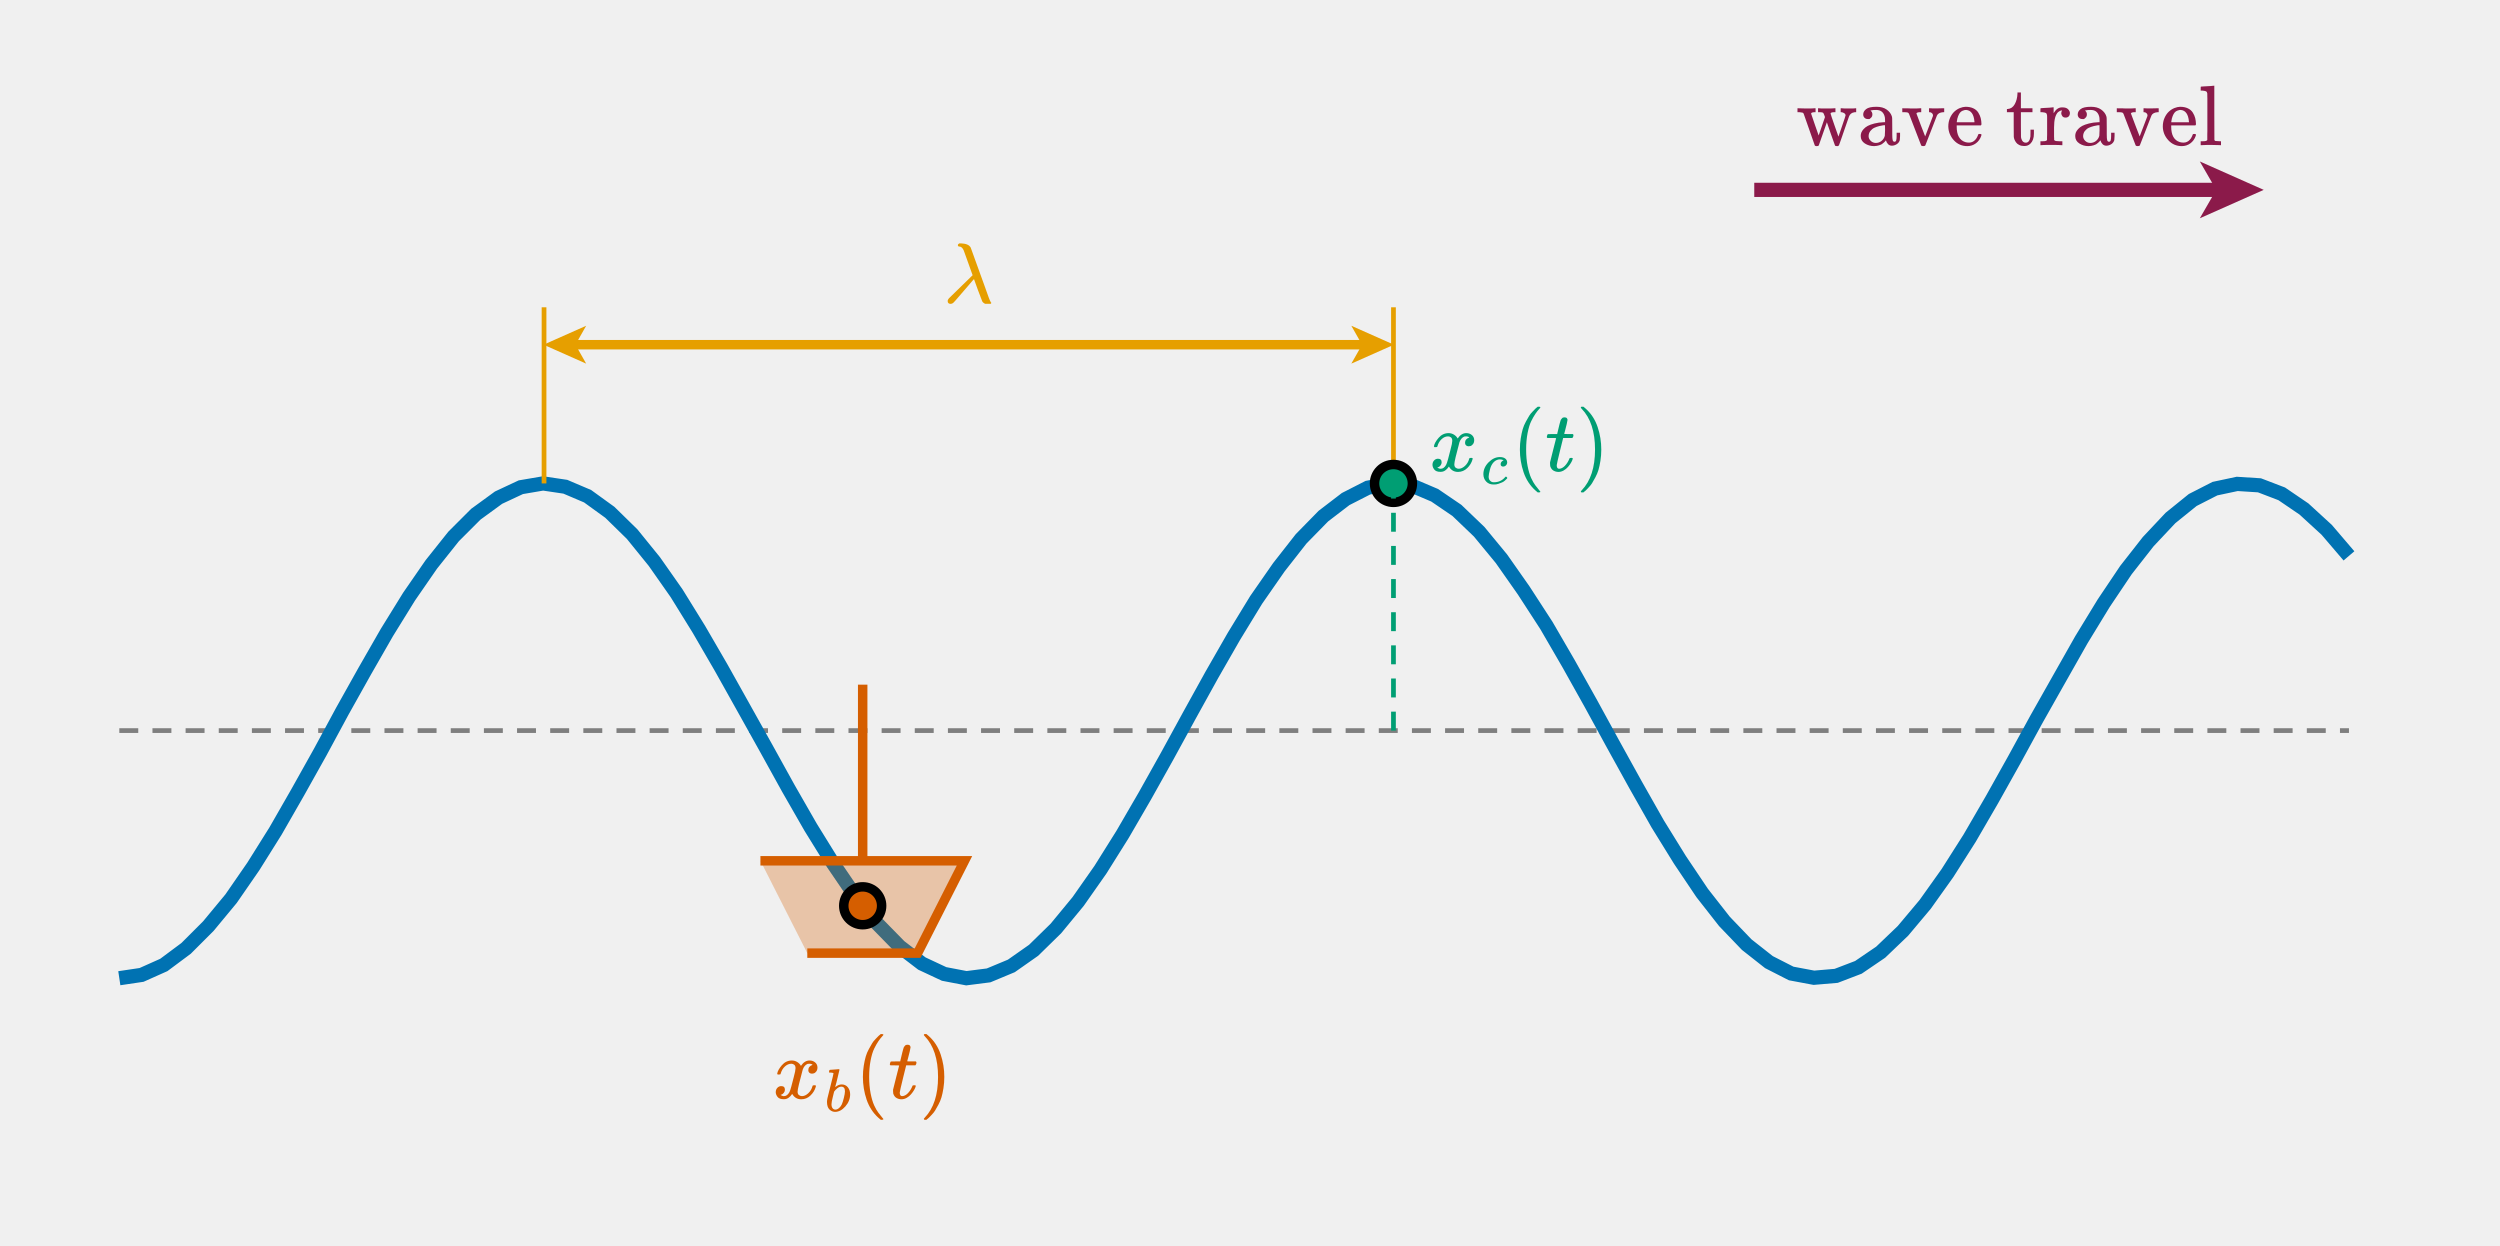
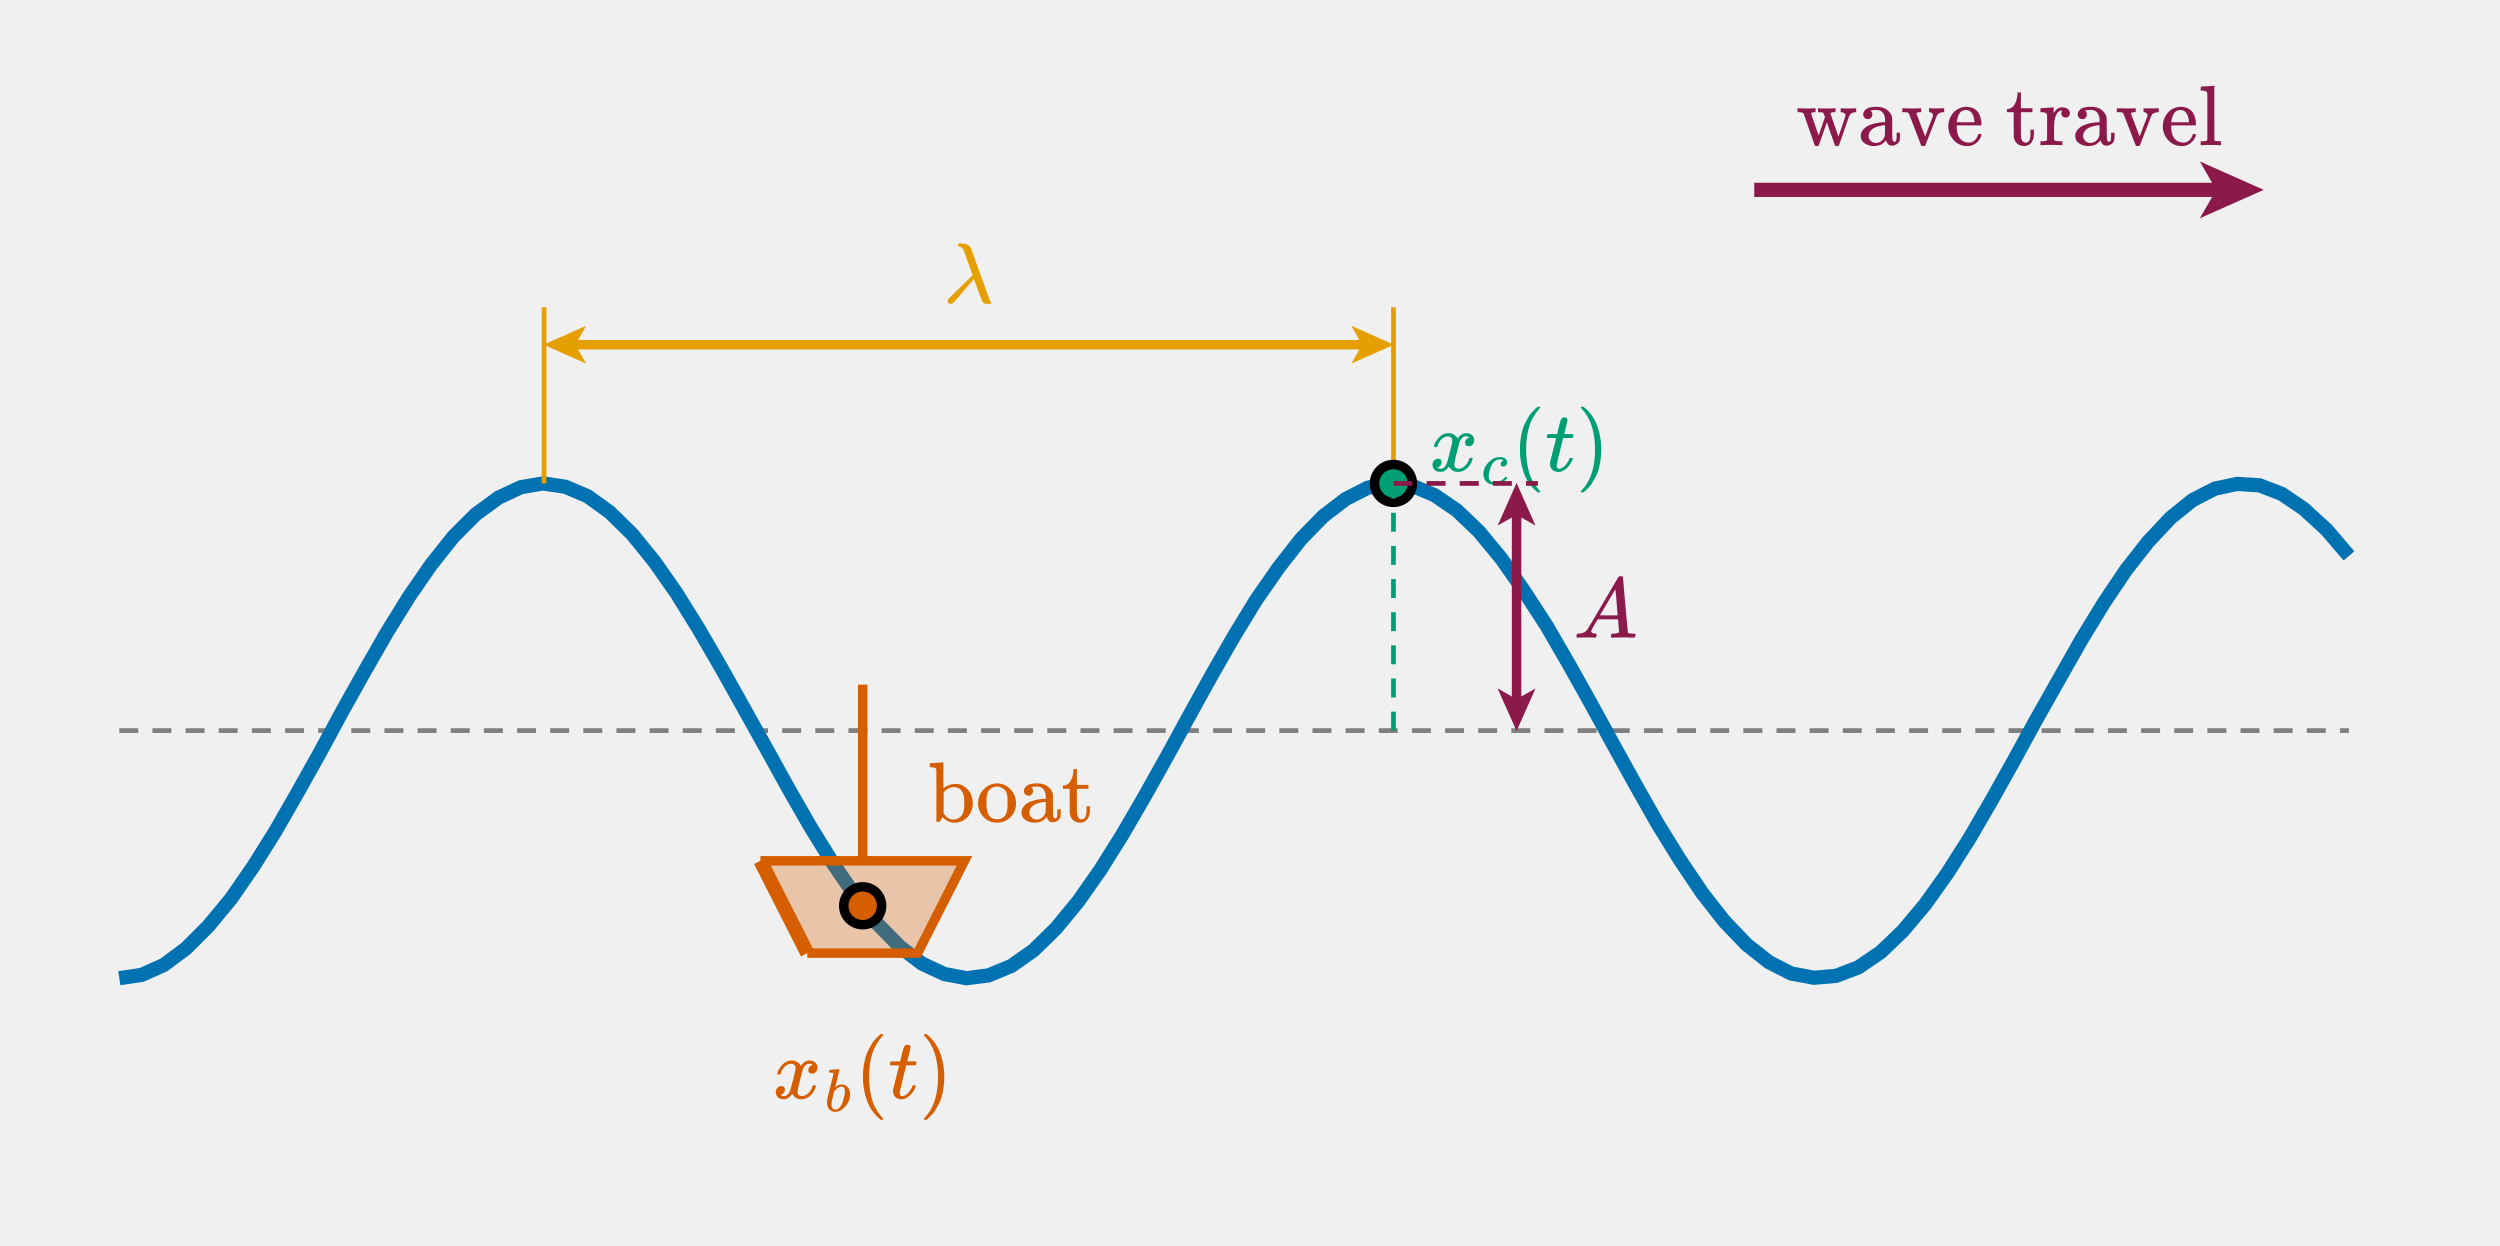
<svg xmlns="http://www.w3.org/2000/svg" xmlns:xlink="http://www.w3.org/1999/xlink" id="prefigure-cr-doppler-wave-model-figure" width="528" height="263" viewBox="0 0 528 263">
  <defs>
    <clipPath id="prefigure-cr-doppler-wave-model-__clipPath-0">
      <rect x="14.0" y="14.0" width="500.0" height="235.0" />
    </clipPath>
    <clipPath id="prefigure-cr-doppler-wave-model-__clipPath-1">
      <rect x="14.0" y="14.0" width="500.0" height="235.0" />
    </clipPath>
    <marker id="prefigure-cr-doppler-wave-model-arrow-head-end-3_None_24_60-h8B1A4A" markerWidth="13.5" markerHeight="12.0" markerUnits="userSpaceOnUse" orient="auto-start-reverse" refX="9.8" refY="6.0">
      <path d="M 13.5 6.0L 0.0 12.0L 2.6 7.5L 2.6 4.5L 0.0 0.0Z" fill="#8B1A4A" stroke="none" />
    </marker>
    <marker id="prefigure-cr-doppler-wave-model-arrow-head-end-3_None_24_60-h8B1A4A-outline" markerWidth="17.5" markerHeight="16.0" markerUnits="userSpaceOnUse" orient="auto-start-reverse" refX="11.8" refY="8.0">
      <path d="M 16.3 9.8 L 2.8 15.8 A 2 2 0 0 1 0.0 14.0 L 0.0 2.0 A 2 2 0 0 1 2.8 0.2 L 16.3 6.2 A 2 2 0 0 1 16.3 9.8 Z" fill="white" stroke="none" />
    </marker>
    <marker id="prefigure-cr-doppler-wave-model-arrow-head-end-2_None_24_60-hE69F00" markerWidth="9.0" markerHeight="8.0" markerUnits="userSpaceOnUse" orient="auto-start-reverse" refX="6.5" refY="4.0">
      <path d="M 9.0 4.0L 0.0 8.0L 1.7 5.0L 1.7 3.0L 0.0 0.0Z" fill="#E69F00" stroke="none" />
    </marker>
    <marker id="prefigure-cr-doppler-wave-model-arrow-head-end-2_None_24_60-hE69F00-outline" markerWidth="13.0" markerHeight="12.0" markerUnits="userSpaceOnUse" orient="auto-start-reverse" refX="8.5" refY="6.0">
+       <path d="M 11.8 7.8 L 2.8 11.8 A 2 2 0 0 1 0.0 10.0 L 0.0 2.0 A 2 2 0 0 1 2.8 0.2 L 11.8 4.2 A 2 2 0 0 1 11.8 7.8 Z" fill="white" stroke="none" />
+     </marker>
+     <marker id="prefigure-cr-doppler-wave-model-arrow-head-end-2_None_24_60-h8B1A4A" markerWidth="9.0" markerHeight="8.0" markerUnits="userSpaceOnUse" orient="auto-start-reverse" refX="6.5" refY="4.0">
+       <path d="M 9.0 4.0L 0.0 8.0L 1.7 5.0L 1.7 3.0L 0.0 0.0Z" fill="#8B1A4A" stroke="none" />
+     </marker>
+     <marker id="prefigure-cr-doppler-wave-model-arrow-head-end-2_None_24_60-h8B1A4A-outline" markerWidth="13.0" markerHeight="12.0" markerUnits="userSpaceOnUse" orient="auto-start-reverse" refX="8.5" refY="6.0">
      <path d="M 11.8 7.8 L 2.8 11.8 A 2 2 0 0 1 0.0 10.0 L 0.0 2.0 A 2 2 0 0 1 2.8 0.2 L 11.8 4.2 A 2 2 0 0 1 11.8 7.8 Z" fill="white" stroke="none" />
    </marker>
  </defs>
  <line id="prefigure-cr-doppler-wave-model-dop-wave-mean" x1="25.2" y1="154.3" x2="496.1" y2="154.3" stroke="#7F7F7F" stroke-width="1" stroke-dasharray="4 3" fill="none" />
  <path id="prefigure-cr-doppler-wave-model-dop-wave-profile" stroke="#0072B2" stroke-width="3" fill="none" d="M 25.2 206.6 L 29.9 205.9 L 34.6 203.8 L 39.3 200.3 L 44.0 195.6 L 48.8 189.8 L 53.5 183.0 L 58.2 175.5 L 62.9 167.3 L 67.6 158.9 L 72.3 150.2 L 77.0 141.8 L 81.7 133.6 L 86.4 126.0 L 91.1 119.2 L 95.8 113.3 L 100.5 108.6 L 105.3 105.1 L 110.0 102.9 L 114.7 102.1 L 119.4 102.8 L 124.1 104.8 L 128.8 108.2 L 133.5 112.8 L 138.2 118.6 L 142.9 125.3 L 147.6 132.9 L 152.3 141.0 L 157.0 149.4 L 161.8 158.0 L 166.5 166.5 L 171.2 174.7 L 175.9 182.3 L 180.6 189.2 L 185.3 195.1 L 190.0 199.9 L 194.7 203.5 L 199.4 205.7 L 204.1 206.6 L 208.8 206.0 L 213.6 204.0 L 218.3 200.7 L 223.0 196.1 L 227.7 190.4 L 232.4 183.7 L 237.1 176.2 L 241.8 168.1 L 246.5 159.7 L 251.2 151.1 L 255.9 142.6 L 260.6 134.4 L 265.3 126.7 L 270.1 119.8 L 274.8 113.8 L 279.5 109.0 L 284.2 105.4 L 288.9 103.0 L 293.6 102.1 L 298.3 102.6 L 303.0 104.6 L 307.7 107.8 L 312.4 112.3 L 317.1 118.0 L 321.8 124.7 L 326.6 132.1 L 331.3 140.2 L 336.0 148.6 L 340.7 157.2 L 345.4 165.7 L 350.1 174.0 L 354.8 181.6 L 359.5 188.6 L 364.2 194.6 L 368.9 199.5 L 373.6 203.2 L 378.3 205.6 L 383.1 206.5 L 387.8 206.1 L 392.5 204.3 L 397.2 201.1 L 401.9 196.6 L 406.6 191.0 L 411.3 184.4 L 416.0 177.0 L 420.7 168.9 L 425.4 160.5 L 430.1 151.9 L 434.9 143.4 L 439.6 135.1 L 444.3 127.4 L 449.0 120.4 L 453.7 114.4 L 458.4 109.4 L 463.1 105.6 L 467.8 103.2 L 472.5 102.2 L 477.2 102.5 L 481.9 104.3 L 486.6 107.5 L 491.4 111.9 L 496.1 117.4" clip-path="url(#prefigure-cr-doppler-wave-model-__clipPath-1)" />
  <line id="prefigure-cr-doppler-wave-model-dop-wave-travel" x1="370.5" y1="40.1" x2="474.4" y2="40.1" stroke="#8B1A4A" stroke-width="3" fill="none" marker-end="url(#prefigure-cr-doppler-wave-model-arrow-head-end-3_None_24_60-h8B1A4A)" />
  <g id="prefigure-cr-doppler-wave-model-dop-wave-travel-lab" transform="translate(424.3,30.9) translate(-45.0,-12.8)">
    <g id="prefigure-cr-doppler-wave-model-__g-0">
      <svg style="vertical-align: -0.200px; color:#8B1A4A" width="90.048px" height="12.760px" role="img" focusable="false" viewBox="0 -694 4975 705" x="0.0" y="0.0">
        <defs>
          <path id="prefigure-cr-doppler-wave-model-MJX-2-TEX-N-77" d="M90 368Q84 378 76 380T40 385H18V431H24L43 430Q62 430 84 429T116 428Q206 428 221 431H229V385H215Q177 383 177 368Q177 367 221 239L265 113L339 328L333 345Q323 374 316 379Q308 384 278 385H258V431H264Q270 428 348 428Q439 428 454 431H461V385H452Q404 385 404 369Q404 366 418 324T449 234T481 143L496 100L537 219Q579 341 579 347Q579 363 564 373T530 385H522V431H529Q541 428 624 428Q692 428 698 431H703V385H697Q696 385 691 385T682 384Q635 377 619 334L559 161Q546 124 528 71Q508 12 503 1T487 -11H479Q460 -11 456 -4Q455 -3 407 133L361 267Q359 263 266 -4Q261 -11 243 -11H238Q225 -11 220 -3L90 368Z" />
          <path id="prefigure-cr-doppler-wave-model-MJX-2-TEX-N-61" d="M137 305T115 305T78 320T63 359Q63 394 97 421T218 448Q291 448 336 416T396 340Q401 326 401 309T402 194V124Q402 76 407 58T428 40Q443 40 448 56T453 109V145H493V106Q492 66 490 59Q481 29 455 12T400 -6T353 12T329 54V58L327 55Q325 52 322 49T314 40T302 29T287 17T269 6T247 -2T221 -8T190 -11Q130 -11 82 20T34 107Q34 128 41 147T68 188T116 225T194 253T304 268H318V290Q318 324 312 340Q290 411 215 411Q197 411 181 410T156 406T148 403Q170 388 170 359Q170 334 154 320ZM126 106Q126 75 150 51T209 26Q247 26 276 49T315 109Q317 116 318 175Q318 233 317 233Q309 233 296 232T251 223T193 203T147 166T126 106Z" />
          <path id="prefigure-cr-doppler-wave-model-MJX-2-TEX-N-76" d="M338 431Q344 429 422 429Q479 429 503 431H508V385H497Q439 381 423 345Q421 341 356 172T288 -2Q283 -11 263 -11Q244 -11 239 -2Q99 359 98 364Q93 378 82 381T43 385H19V431H25L33 430Q41 430 53 430T79 430T104 429T122 428Q217 428 232 431H240V385H226Q187 384 184 370Q184 366 235 234L286 102L377 341V349Q377 363 367 372T349 383T335 385H331V431H338Z" />
          <path id="prefigure-cr-doppler-wave-model-MJX-2-TEX-N-65" d="M28 218Q28 273 48 318T98 391T163 433T229 448Q282 448 320 430T378 380T406 316T415 245Q415 238 408 231H126V216Q126 68 226 36Q246 30 270 30Q312 30 342 62Q359 79 369 104L379 128Q382 131 395 131H398Q415 131 415 121Q415 117 412 108Q393 53 349 21T250 -11Q155 -11 92 58T28 218ZM333 275Q322 403 238 411H236Q228 411 220 410T195 402T166 381T143 340T127 274V267H333V275Z" />
          <path id="prefigure-cr-doppler-wave-model-MJX-2-TEX-N-20" d="" />
          <path id="prefigure-cr-doppler-wave-model-MJX-2-TEX-N-74" d="M27 422Q80 426 109 478T141 600V615H181V431H316V385H181V241Q182 116 182 100T189 68Q203 29 238 29Q282 29 292 100Q293 108 293 146V181H333V146V134Q333 57 291 17Q264 -10 221 -10Q187 -10 162 2T124 33T105 68T98 100Q97 107 97 248V385H18V422H27Z" />
          <path id="prefigure-cr-doppler-wave-model-MJX-2-TEX-N-72" d="M36 46H50Q89 46 97 60V68Q97 77 97 91T98 122T98 161T98 203Q98 234 98 269T98 328L97 351Q94 370 83 376T38 385H20V408Q20 431 22 431L32 432Q42 433 60 434T96 436Q112 437 131 438T160 441T171 442H174V373Q213 441 271 441H277Q322 441 343 419T364 373Q364 352 351 337T313 322Q288 322 276 338T263 372Q263 381 265 388T270 400T273 405Q271 407 250 401Q234 393 226 386Q179 341 179 207V154Q179 141 179 127T179 101T180 81T180 66V61Q181 59 183 57T188 54T193 51T200 49T207 48T216 47T225 47T235 46T245 46H276V0H267Q249 3 140 3Q37 3 28 0H20V46H36Z" />
          <path id="prefigure-cr-doppler-wave-model-MJX-2-TEX-N-6C" d="M42 46H56Q95 46 103 60V68Q103 77 103 91T103 124T104 167T104 217T104 272T104 329Q104 366 104 407T104 482T104 542T103 586T103 603Q100 622 89 628T44 637H26V660Q26 683 28 683L38 684Q48 685 67 686T104 688Q121 689 141 690T171 693T182 694H185V379Q185 62 186 60Q190 52 198 49Q219 46 247 46H263V0H255L232 1Q209 2 183 2T145 3T107 3T57 1L34 0H26V46H42Z" />
        </defs>
        <g stroke="currentColor" fill="currentColor" stroke-width="0" transform="scale(1,-1)">
          <g data-mml-node="math">
            <g data-mml-node="mtext" data-semantic-type="text" data-semantic-role="unknown" data-semantic-font="normal" data-semantic-annotation="clearspeak:unit" data-semantic-id="0" data-semantic-speech="wave travel">
              <use data-c="77" xlink:href="#prefigure-cr-doppler-wave-model-MJX-2-TEX-N-77" />
              <use data-c="61" xlink:href="#prefigure-cr-doppler-wave-model-MJX-2-TEX-N-61" transform="translate(722,0)" />
              <use data-c="76" xlink:href="#prefigure-cr-doppler-wave-model-MJX-2-TEX-N-76" transform="translate(1222,0)" />
              <use data-c="65" xlink:href="#prefigure-cr-doppler-wave-model-MJX-2-TEX-N-65" transform="translate(1750,0)" />
              <use data-c="20" xlink:href="#prefigure-cr-doppler-wave-model-MJX-2-TEX-N-20" transform="translate(2194,0)" />
              <use data-c="74" xlink:href="#prefigure-cr-doppler-wave-model-MJX-2-TEX-N-74" transform="translate(2444,0)" />
              <use data-c="72" xlink:href="#prefigure-cr-doppler-wave-model-MJX-2-TEX-N-72" transform="translate(2833,0)" />
              <use data-c="61" xlink:href="#prefigure-cr-doppler-wave-model-MJX-2-TEX-N-61" transform="translate(3225,0)" />
              <use data-c="76" xlink:href="#prefigure-cr-doppler-wave-model-MJX-2-TEX-N-76" transform="translate(3725,0)" />
              <use data-c="65" xlink:href="#prefigure-cr-doppler-wave-model-MJX-2-TEX-N-65" transform="translate(4253,0)" />
              <use data-c="6C" xlink:href="#prefigure-cr-doppler-wave-model-MJX-2-TEX-N-6C" transform="translate(4697,0)" />
            </g>
          </g>
        </g>
      </svg>
    </g>
  </g>
  <line id="prefigure-cr-doppler-wave-model-dop-wave-lambda" x1="117.3" y1="72.8" x2="291.9" y2="72.8" stroke="#E69F00" stroke-width="2" fill="none" marker-end="url(#prefigure-cr-doppler-wave-model-arrow-head-end-2_None_24_60-hE69F00)" marker-start="url(#prefigure-cr-doppler-wave-model-arrow-head-end-2_None_24_60-hE69F00)" />
  <line id="prefigure-cr-doppler-wave-model-dop-wave-lambda-left" x1="114.9" y1="102.1" x2="114.9" y2="64.9" stroke="#E69F00" stroke-width="1" fill="none" />
  <line id="prefigure-cr-doppler-wave-model-dop-wave-lambda-right" x1="294.3" y1="102.1" x2="294.3" y2="64.9" stroke="#E69F00" stroke-width="1" fill="none" />
  <g id="prefigure-cr-doppler-wave-model-dop-wave-lambda-lab" transform="translate(204.6,64.2) translate(-5.3,-12.8)">
    <g id="prefigure-cr-doppler-wave-model-__g-1">
      <svg style="vertical-align: -0.216px; color:#E69F00" width="10.552px" height="12.776px" role="img" focusable="false" viewBox="0 -694 583 706" x="0.0" y="0.0">
        <defs>
          <path id="prefigure-cr-doppler-wave-model-MJX-3-TEX-I-1D706" d="M166 673Q166 685 183 694H202Q292 691 316 644Q322 629 373 486T474 207T524 67Q531 47 537 34T546 15T551 6T555 2T556 -2T550 -11H482Q457 3 450 18T399 152L354 277L340 262Q327 246 293 207T236 141Q211 112 174 69Q123 9 111 -1T83 -12Q47 -12 47 20Q47 37 61 52T199 187Q229 216 266 252T321 306L338 322Q338 323 288 462T234 612Q214 657 183 657Q166 657 166 673Z" />
        </defs>
        <g stroke="currentColor" fill="currentColor" stroke-width="0" transform="scale(1,-1)">
          <g data-mml-node="math">
            <g data-mml-node="mi" data-semantic-type="identifier" data-semantic-role="greekletter" data-semantic-font="italic" data-semantic-annotation="clearspeak:simple" data-semantic-id="0" data-semantic-speech="lamda">
              <use data-c="1D706" xlink:href="#prefigure-cr-doppler-wave-model-MJX-3-TEX-I-1D706" />
            </g>
          </g>
        </g>
      </svg>
    </g>
  </g>
  <path id="prefigure-cr-doppler-wave-model-dop-wave-boat" d="M 160.6 181.8 L 203.7 181.8 L 193.8 201.3 L 170.5 201.3" stroke="#D55E00" stroke-width="2" fill="#D55E00" fill-opacity="0.30" clip-path="url(#prefigure-cr-doppler-wave-model-__clipPath-1)" />
+   <line id="prefigure-cr-doppler-wave-model-dop-wave-boat-left" x1="160.6" y1="181.8" x2="170.5" y2="201.3" stroke="#D55E00" stroke-width="3" fill="none" />
  <line id="prefigure-cr-doppler-wave-model-dop-wave-boat-mast" x1="182.2" y1="181.8" x2="182.2" y2="144.6" stroke="#D55E00" stroke-width="2" fill="none" />
  <circle id="prefigure-cr-doppler-wave-model-dop-wave-boat-point" cx="182.2" cy="191.3" r="4" stroke="black" stroke-width="2" fill="#D55E00" />
+   <g id="prefigure-cr-doppler-wave-model-dop-wave-boat-text" transform="translate(196.0,167.4) translate(0.0,-6.4)">
+     <g id="prefigure-cr-doppler-wave-model-__g-2">
+       <svg style="vertical-align: -0.200px; color:#D55E00" width="35.200px" height="12.760px" role="img" focusable="false" viewBox="0 -694 1945 705" x="0.0" y="0.0">
+         <defs>
+           <path id="prefigure-cr-doppler-wave-model-MJX-4-TEX-N-62" d="M307 -11Q234 -11 168 55L158 37Q156 34 153 28T147 17T143 10L138 1L118 0H98V298Q98 599 97 603Q94 622 83 628T38 637H20V660Q20 683 22 683L32 684Q42 685 61 686T98 688Q115 689 135 690T165 693T176 694H179V543Q179 391 180 391L183 394Q186 397 192 401T207 411T228 421T254 431T286 439T323 442Q401 442 461 379T522 216Q522 115 458 52T307 -11ZM182 98Q182 97 187 90T196 79T206 67T218 55T233 44T250 35T271 29T295 26Q330 26 363 46T412 113Q424 148 424 212Q424 287 412 323Q385 405 300 405Q270 405 239 390T188 347L182 339V98Z" />
+           <path id="prefigure-cr-doppler-wave-model-MJX-4-TEX-N-6F" d="M28 214Q28 309 93 378T250 448Q340 448 405 380T471 215Q471 120 407 55T250 -10Q153 -10 91 57T28 214ZM250 30Q372 30 372 193V225V250Q372 272 371 288T364 326T348 362T317 390T268 410Q263 411 252 411Q222 411 195 399Q152 377 139 338T126 246V226Q126 130 145 91Q177 30 250 30Z" />
+           <path id="prefigure-cr-doppler-wave-model-MJX-4-TEX-N-61" d="M137 305T115 305T78 320T63 359Q63 394 97 421T218 448Q291 448 336 416T396 340Q401 326 401 309T402 194V124Q402 76 407 58T428 40Q443 40 448 56T453 109V145H493V106Q492 66 490 59Q481 29 455 12T400 -6T353 12T329 54V58L327 55Q325 52 322 49T314 40T302 29T287 17T269 6T247 -2T221 -8T190 -11Q130 -11 82 20T34 107Q34 128 41 147T68 188T116 225T194 253T304 268H318V290Q318 324 312 340Q290 411 215 411Q197 411 181 410T156 406T148 403Q170 388 170 359Q170 334 154 320ZM126 106Q126 75 150 51T209 26Q247 26 276 49T315 109Q317 116 318 175Q318 233 317 233Q309 233 296 232T251 223T193 203T147 166T126 106Z" />
+           <path id="prefigure-cr-doppler-wave-model-MJX-4-TEX-N-74" d="M27 422Q80 426 109 478T141 600V615H181V431H316V385H181V241Q182 116 182 100T189 68Q203 29 238 29Q282 29 292 100Q293 108 293 146V181H333V146V134Q333 57 291 17Q264 -10 221 -10Q187 -10 162 2T124 33T105 68T98 100Q97 107 97 248V385H18V422H27Z" />
+         </defs>
+         <g stroke="currentColor" fill="currentColor" stroke-width="0" transform="scale(1,-1)">
+           <g data-mml-node="math">
+             <g data-mml-node="mtext" data-semantic-type="text" data-semantic-role="unknown" data-semantic-font="normal" data-semantic-annotation="clearspeak:unit" data-semantic-id="0" data-semantic-speech="boat">
+               <use data-c="62" xlink:href="#prefigure-cr-doppler-wave-model-MJX-4-TEX-N-62" />
+               <use data-c="6F" xlink:href="#prefigure-cr-doppler-wave-model-MJX-4-TEX-N-6F" transform="translate(556,0)" />
+               <use data-c="61" xlink:href="#prefigure-cr-doppler-wave-model-MJX-4-TEX-N-61" transform="translate(1056,0)" />
+               <use data-c="74" xlink:href="#prefigure-cr-doppler-wave-model-MJX-4-TEX-N-74" transform="translate(1556,0)" />
+             </g>
+           </g>
+         </g>
+       </svg>
+     </g>
+   </g>
  <g id="prefigure-cr-doppler-wave-model-dop-wave-boat-lab" transform="translate(182.2,218.4) translate(-19.0,-0.0)">
-     <g id="prefigure-cr-doppler-wave-model-__g-2">
+     <g id="prefigure-cr-doppler-wave-model-__g-3">
      <svg style="vertical-align: -4.528px; color:#D55E00" width="37.960px" height="18.096px" role="img" focusable="false" viewBox="0 -750 2097.3 1000" x="0.0" y="0.0">
        <defs>
-           <path id="prefigure-cr-doppler-wave-model-MJX-4-TEX-I-1D465" d="M52 289Q59 331 106 386T222 442Q257 442 286 424T329 379Q371 442 430 442Q467 442 494 420T522 361Q522 332 508 314T481 292T458 288Q439 288 427 299T415 328Q415 374 465 391Q454 404 425 404Q412 404 406 402Q368 386 350 336Q290 115 290 78Q290 50 306 38T341 26Q378 26 414 59T463 140Q466 150 469 151T485 153H489Q504 153 504 145Q504 144 502 134Q486 77 440 33T333 -11Q263 -11 227 52Q186 -10 133 -10H127Q78 -10 57 16T35 71Q35 103 54 123T99 143Q142 143 142 101Q142 81 130 66T107 46T94 41L91 40Q91 39 97 36T113 29T132 26Q168 26 194 71Q203 87 217 139T245 247T261 313Q266 340 266 352Q266 380 251 392T217 404Q177 404 142 372T93 290Q91 281 88 280T72 278H58Q52 284 52 289Z" />
-           <path id="prefigure-cr-doppler-wave-model-MJX-4-TEX-I-1D44F" d="M73 647Q73 657 77 670T89 683Q90 683 161 688T234 694Q246 694 246 685T212 542Q204 508 195 472T180 418L176 399Q176 396 182 402Q231 442 283 442Q345 442 383 396T422 280Q422 169 343 79T173 -11Q123 -11 82 27T40 150V159Q40 180 48 217T97 414Q147 611 147 623T109 637Q104 637 101 637H96Q86 637 83 637T76 640T73 647ZM336 325V331Q336 405 275 405Q258 405 240 397T207 376T181 352T163 330L157 322L136 236Q114 150 114 114Q114 66 138 42Q154 26 178 26Q211 26 245 58Q270 81 285 114T318 219Q336 291 336 325Z" />
-           <path id="prefigure-cr-doppler-wave-model-MJX-4-TEX-N-2061" d="" />
-           <path id="prefigure-cr-doppler-wave-model-MJX-4-TEX-N-28" d="M94 250Q94 319 104 381T127 488T164 576T202 643T244 695T277 729T302 750H315H319Q333 750 333 741Q333 738 316 720T275 667T226 581T184 443T167 250T184 58T225 -81T274 -167T316 -220T333 -241Q333 -250 318 -250H315H302L274 -226Q180 -141 137 -14T94 250Z" />
-           <path id="prefigure-cr-doppler-wave-model-MJX-4-TEX-I-1D461" d="M26 385Q19 392 19 395Q19 399 22 411T27 425Q29 430 36 430T87 431H140L159 511Q162 522 166 540T173 566T179 586T187 603T197 615T211 624T229 626Q247 625 254 615T261 596Q261 589 252 549T232 470L222 433Q222 431 272 431H323Q330 424 330 420Q330 398 317 385H210L174 240Q135 80 135 68Q135 26 162 26Q197 26 230 60T283 144Q285 150 288 151T303 153H307Q322 153 322 145Q322 142 319 133Q314 117 301 95T267 48T216 6T155 -11Q125 -11 98 4T59 56Q57 64 57 83V101L92 241Q127 382 128 383Q128 385 77 385H26Z" />
-           <path id="prefigure-cr-doppler-wave-model-MJX-4-TEX-N-29" d="M60 749L64 750Q69 750 74 750H86L114 726Q208 641 251 514T294 250Q294 182 284 119T261 12T224 -76T186 -143T145 -194T113 -227T90 -246Q87 -249 86 -250H74Q66 -250 63 -250T58 -247T55 -238Q56 -237 66 -225Q221 -64 221 250T66 725Q56 737 55 738Q55 746 60 749Z" />
-         </defs>
-         <g stroke="currentColor" fill="currentColor" stroke-width="0" transform="scale(1,-1)">
-           <g data-mml-node="math" data-semantic-type="appl" data-semantic-role="simple function" data-semantic-annotation="clearspeak:simple" data-semantic-id="8" data-semantic-children="2,6" data-semantic-content="7,0" data-semantic-speech="x Subscript b Baseline left parenthesis t right parenthesis">
-             <g data-mml-node="msub" data-semantic-type="subscript" data-semantic-role="simple function" data-semantic-id="2" data-semantic-children="0,1" data-semantic-parent="8" data-semantic-speech="x Subscript b Baseline">
-               <g data-mml-node="mi" data-semantic-type="identifier" data-semantic-role="simple function" data-semantic-font="italic" data-semantic-annotation="clearspeak:simple" data-semantic-id="0" data-semantic-parent="2" data-semantic-operator="appl" data-semantic-speech="x" data-semantic-prefix="Base">
-                 <use data-c="1D465" xlink:href="#prefigure-cr-doppler-wave-model-MJX-4-TEX-I-1D465" />
-               </g>
-               <g data-mml-node="mi" transform="translate(605,-150) scale(0.707)" data-semantic-type="identifier" data-semantic-role="latinletter" data-semantic-font="italic" data-semantic-annotation="clearspeak:simple" data-semantic-id="1" data-semantic-parent="2" data-semantic-speech="b" data-semantic-prefix="Subscript">
-                 <use data-c="1D44F" xlink:href="#prefigure-cr-doppler-wave-model-MJX-4-TEX-I-1D44F" />
-               </g>
-             </g>
-             <g data-mml-node="mo" data-semantic-type="punctuation" data-semantic-role="application" data-semantic-id="7" data-semantic-parent="8" data-semantic-added="true" data-semantic-operator="appl" data-semantic-speech="of" transform="translate(958.3,0)">
-               <use data-c="2061" xlink:href="#prefigure-cr-doppler-wave-model-MJX-4-TEX-N-2061" />
-             </g>
-             <g data-mml-node="mrow" data-semantic-type="fenced" data-semantic-role="leftright" data-semantic-id="6" data-semantic-children="4" data-semantic-content="3,5" data-semantic-parent="8" data-semantic-speech="left parenthesis t right parenthesis" transform="translate(958.3,0)">
-               <g data-mml-node="mo" data-semantic-type="fence" data-semantic-role="open" data-semantic-id="3" data-semantic-parent="6" data-semantic-operator="fenced" data-semantic-speech="left parenthesis">
-                 <use data-c="28" xlink:href="#prefigure-cr-doppler-wave-model-MJX-4-TEX-N-28" />
-               </g>
-               <g data-mml-node="mi" data-semantic-type="identifier" data-semantic-role="latinletter" data-semantic-font="italic" data-semantic-annotation="clearspeak:simple" data-semantic-id="4" data-semantic-parent="6" data-semantic-speech="t" transform="translate(389,0)">
-                 <use data-c="1D461" xlink:href="#prefigure-cr-doppler-wave-model-MJX-4-TEX-I-1D461" />
-               </g>
-               <g data-mml-node="mo" data-semantic-type="fence" data-semantic-role="close" data-semantic-id="5" data-semantic-parent="6" data-semantic-operator="fenced" data-semantic-speech="right parenthesis" transform="translate(750,0)">
-                 <use data-c="29" xlink:href="#prefigure-cr-doppler-wave-model-MJX-4-TEX-N-29" />
-               </g>
-             </g>
-           </g>
-         </g>
-       </svg>
-     </g>
-   </g>
-   <circle id="prefigure-cr-doppler-wave-model-dop-wave-selected-crest" cx="294.3" cy="102.1" r="4" stroke="black" stroke-width="2" fill="#009E73" />
-   <line id="prefigure-cr-doppler-wave-model-dop-wave-crest-guide" x1="294.3" y1="154.3" x2="294.3" y2="102.1" stroke="#009E73" stroke-width="1" stroke-dasharray="4 3" fill="none" />
-   <g id="prefigure-cr-doppler-wave-model-dop-wave-crest-lab" transform="translate(301.9,94.9) translate(0.0,-9.0)">
-     <g id="prefigure-cr-doppler-wave-model-__g-3">
-       <svg style="vertical-align: -4.528px; color:#009E73" width="38.016px" height="18.096px" role="img" focusable="false" viewBox="0 -750 2100.2 1000" x="0.0" y="0.0">
-         <defs>
          <path id="prefigure-cr-doppler-wave-model-MJX-5-TEX-I-1D465" d="M52 289Q59 331 106 386T222 442Q257 442 286 424T329 379Q371 442 430 442Q467 442 494 420T522 361Q522 332 508 314T481 292T458 288Q439 288 427 299T415 328Q415 374 465 391Q454 404 425 404Q412 404 406 402Q368 386 350 336Q290 115 290 78Q290 50 306 38T341 26Q378 26 414 59T463 140Q466 150 469 151T485 153H489Q504 153 504 145Q504 144 502 134Q486 77 440 33T333 -11Q263 -11 227 52Q186 -10 133 -10H127Q78 -10 57 16T35 71Q35 103 54 123T99 143Q142 143 142 101Q142 81 130 66T107 46T94 41L91 40Q91 39 97 36T113 29T132 26Q168 26 194 71Q203 87 217 139T245 247T261 313Q266 340 266 352Q266 380 251 392T217 404Q177 404 142 372T93 290Q91 281 88 280T72 278H58Q52 284 52 289Z" />
-           <path id="prefigure-cr-doppler-wave-model-MJX-5-TEX-I-1D450" d="M34 159Q34 268 120 355T306 442Q362 442 394 418T427 355Q427 326 408 306T360 285Q341 285 330 295T319 325T330 359T352 380T366 386H367Q367 388 361 392T340 400T306 404Q276 404 249 390Q228 381 206 359Q162 315 142 235T121 119Q121 73 147 50Q169 26 205 26H209Q321 26 394 111Q403 121 406 121Q410 121 419 112T429 98T420 83T391 55T346 25T282 0T202 -11Q127 -11 81 37T34 159Z" />
+           <path id="prefigure-cr-doppler-wave-model-MJX-5-TEX-I-1D44F" d="M73 647Q73 657 77 670T89 683Q90 683 161 688T234 694Q246 694 246 685T212 542Q204 508 195 472T180 418L176 399Q176 396 182 402Q231 442 283 442Q345 442 383 396T422 280Q422 169 343 79T173 -11Q123 -11 82 27T40 150V159Q40 180 48 217T97 414Q147 611 147 623T109 637Q104 637 101 637H96Q86 637 83 637T76 640T73 647ZM336 325V331Q336 405 275 405Q258 405 240 397T207 376T181 352T163 330L157 322L136 236Q114 150 114 114Q114 66 138 42Q154 26 178 26Q211 26 245 58Q270 81 285 114T318 219Q336 291 336 325Z" />
          <path id="prefigure-cr-doppler-wave-model-MJX-5-TEX-N-2061" d="" />
          <path id="prefigure-cr-doppler-wave-model-MJX-5-TEX-N-28" d="M94 250Q94 319 104 381T127 488T164 576T202 643T244 695T277 729T302 750H315H319Q333 750 333 741Q333 738 316 720T275 667T226 581T184 443T167 250T184 58T225 -81T274 -167T316 -220T333 -241Q333 -250 318 -250H315H302L274 -226Q180 -141 137 -14T94 250Z" />
          <path id="prefigure-cr-doppler-wave-model-MJX-5-TEX-I-1D461" d="M26 385Q19 392 19 395Q19 399 22 411T27 425Q29 430 36 430T87 431H140L159 511Q162 522 166 540T173 566T179 586T187 603T197 615T211 624T229 626Q247 625 254 615T261 596Q261 589 252 549T232 470L222 433Q222 431 272 431H323Q330 424 330 420Q330 398 317 385H210L174 240Q135 80 135 68Q135 26 162 26Q197 26 230 60T283 144Q285 150 288 151T303 153H307Q322 153 322 145Q322 142 319 133Q314 117 301 95T267 48T216 6T155 -11Q125 -11 98 4T59 56Q57 64 57 83V101L92 241Q127 382 128 383Q128 385 77 385H26Z" />
          <path id="prefigure-cr-doppler-wave-model-MJX-5-TEX-N-29" d="M60 749L64 750Q69 750 74 750H86L114 726Q208 641 251 514T294 250Q294 182 284 119T261 12T224 -76T186 -143T145 -194T113 -227T90 -246Q87 -249 86 -250H74Q66 -250 63 -250T58 -247T55 -238Q56 -237 66 -225Q221 -64 221 250T66 725Q56 737 55 738Q55 746 60 749Z" />
        </defs>
        <g stroke="currentColor" fill="currentColor" stroke-width="0" transform="scale(1,-1)">
+           <g data-mml-node="math" data-semantic-type="appl" data-semantic-role="simple function" data-semantic-annotation="clearspeak:simple" data-semantic-id="8" data-semantic-children="2,6" data-semantic-content="7,0" data-semantic-speech="x Subscript b Baseline left parenthesis t right parenthesis">
+             <g data-mml-node="msub" data-semantic-type="subscript" data-semantic-role="simple function" data-semantic-id="2" data-semantic-children="0,1" data-semantic-parent="8" data-semantic-speech="x Subscript b Baseline">
+               <g data-mml-node="mi" data-semantic-type="identifier" data-semantic-role="simple function" data-semantic-font="italic" data-semantic-annotation="clearspeak:simple" data-semantic-id="0" data-semantic-parent="2" data-semantic-operator="appl" data-semantic-speech="x" data-semantic-prefix="Base">
+                 <use data-c="1D465" xlink:href="#prefigure-cr-doppler-wave-model-MJX-5-TEX-I-1D465" />
+               </g>
+               <g data-mml-node="mi" transform="translate(605,-150) scale(0.707)" data-semantic-type="identifier" data-semantic-role="latinletter" data-semantic-font="italic" data-semantic-annotation="clearspeak:simple" data-semantic-id="1" data-semantic-parent="2" data-semantic-speech="b" data-semantic-prefix="Subscript">
+                 <use data-c="1D44F" xlink:href="#prefigure-cr-doppler-wave-model-MJX-5-TEX-I-1D44F" />
+               </g>
+             </g>
+             <g data-mml-node="mo" data-semantic-type="punctuation" data-semantic-role="application" data-semantic-id="7" data-semantic-parent="8" data-semantic-added="true" data-semantic-operator="appl" data-semantic-speech="of" transform="translate(958.3,0)">
+               <use data-c="2061" xlink:href="#prefigure-cr-doppler-wave-model-MJX-5-TEX-N-2061" />
+             </g>
+             <g data-mml-node="mrow" data-semantic-type="fenced" data-semantic-role="leftright" data-semantic-id="6" data-semantic-children="4" data-semantic-content="3,5" data-semantic-parent="8" data-semantic-speech="left parenthesis t right parenthesis" transform="translate(958.3,0)">
+               <g data-mml-node="mo" data-semantic-type="fence" data-semantic-role="open" data-semantic-id="3" data-semantic-parent="6" data-semantic-operator="fenced" data-semantic-speech="left parenthesis">
+                 <use data-c="28" xlink:href="#prefigure-cr-doppler-wave-model-MJX-5-TEX-N-28" />
+               </g>
+               <g data-mml-node="mi" data-semantic-type="identifier" data-semantic-role="latinletter" data-semantic-font="italic" data-semantic-annotation="clearspeak:simple" data-semantic-id="4" data-semantic-parent="6" data-semantic-speech="t" transform="translate(389,0)">
+                 <use data-c="1D461" xlink:href="#prefigure-cr-doppler-wave-model-MJX-5-TEX-I-1D461" />
+               </g>
+               <g data-mml-node="mo" data-semantic-type="fence" data-semantic-role="close" data-semantic-id="5" data-semantic-parent="6" data-semantic-operator="fenced" data-semantic-speech="right parenthesis" transform="translate(750,0)">
+                 <use data-c="29" xlink:href="#prefigure-cr-doppler-wave-model-MJX-5-TEX-N-29" />
+               </g>
+             </g>
+           </g>
+         </g>
+       </svg>
+     </g>
+   </g>
+   <circle id="prefigure-cr-doppler-wave-model-dop-wave-selected-crest" cx="294.3" cy="102.1" r="4" stroke="black" stroke-width="2" fill="#009E73" />
+   <line id="prefigure-cr-doppler-wave-model-dop-wave-crest-guide" x1="294.3" y1="154.3" x2="294.3" y2="102.1" stroke="#009E73" stroke-width="1" stroke-dasharray="4 3" fill="none" />
+   <g id="prefigure-cr-doppler-wave-model-dop-wave-crest-lab" transform="translate(301.9,94.9) translate(0.0,-9.0)">
+     <g id="prefigure-cr-doppler-wave-model-__g-4">
+       <svg style="vertical-align: -4.528px; color:#009E73" width="38.016px" height="18.096px" role="img" focusable="false" viewBox="0 -750 2100.2 1000" x="0.0" y="0.0">
+         <defs>
+           <path id="prefigure-cr-doppler-wave-model-MJX-6-TEX-I-1D465" d="M52 289Q59 331 106 386T222 442Q257 442 286 424T329 379Q371 442 430 442Q467 442 494 420T522 361Q522 332 508 314T481 292T458 288Q439 288 427 299T415 328Q415 374 465 391Q454 404 425 404Q412 404 406 402Q368 386 350 336Q290 115 290 78Q290 50 306 38T341 26Q378 26 414 59T463 140Q466 150 469 151T485 153H489Q504 153 504 145Q504 144 502 134Q486 77 440 33T333 -11Q263 -11 227 52Q186 -10 133 -10H127Q78 -10 57 16T35 71Q35 103 54 123T99 143Q142 143 142 101Q142 81 130 66T107 46T94 41L91 40Q91 39 97 36T113 29T132 26Q168 26 194 71Q203 87 217 139T245 247T261 313Q266 340 266 352Q266 380 251 392T217 404Q177 404 142 372T93 290Q91 281 88 280T72 278H58Q52 284 52 289Z" />
+           <path id="prefigure-cr-doppler-wave-model-MJX-6-TEX-I-1D450" d="M34 159Q34 268 120 355T306 442Q362 442 394 418T427 355Q427 326 408 306T360 285Q341 285 330 295T319 325T330 359T352 380T366 386H367Q367 388 361 392T340 400T306 404Q276 404 249 390Q228 381 206 359Q162 315 142 235T121 119Q121 73 147 50Q169 26 205 26H209Q321 26 394 111Q403 121 406 121Q410 121 419 112T429 98T420 83T391 55T346 25T282 0T202 -11Q127 -11 81 37T34 159Z" />
+           <path id="prefigure-cr-doppler-wave-model-MJX-6-TEX-N-2061" d="" />
+           <path id="prefigure-cr-doppler-wave-model-MJX-6-TEX-N-28" d="M94 250Q94 319 104 381T127 488T164 576T202 643T244 695T277 729T302 750H315H319Q333 750 333 741Q333 738 316 720T275 667T226 581T184 443T167 250T184 58T225 -81T274 -167T316 -220T333 -241Q333 -250 318 -250H315H302L274 -226Q180 -141 137 -14T94 250Z" />
+           <path id="prefigure-cr-doppler-wave-model-MJX-6-TEX-I-1D461" d="M26 385Q19 392 19 395Q19 399 22 411T27 425Q29 430 36 430T87 431H140L159 511Q162 522 166 540T173 566T179 586T187 603T197 615T211 624T229 626Q247 625 254 615T261 596Q261 589 252 549T232 470L222 433Q222 431 272 431H323Q330 424 330 420Q330 398 317 385H210L174 240Q135 80 135 68Q135 26 162 26Q197 26 230 60T283 144Q285 150 288 151T303 153H307Q322 153 322 145Q322 142 319 133Q314 117 301 95T267 48T216 6T155 -11Q125 -11 98 4T59 56Q57 64 57 83V101L92 241Q127 382 128 383Q128 385 77 385H26Z" />
+           <path id="prefigure-cr-doppler-wave-model-MJX-6-TEX-N-29" d="M60 749L64 750Q69 750 74 750H86L114 726Q208 641 251 514T294 250Q294 182 284 119T261 12T224 -76T186 -143T145 -194T113 -227T90 -246Q87 -249 86 -250H74Q66 -250 63 -250T58 -247T55 -238Q56 -237 66 -225Q221 -64 221 250T66 725Q56 737 55 738Q55 746 60 749Z" />
+         </defs>
+         <g stroke="currentColor" fill="currentColor" stroke-width="0" transform="scale(1,-1)">
          <g data-mml-node="math" data-semantic-type="appl" data-semantic-role="simple function" data-semantic-annotation="clearspeak:simple" data-semantic-id="8" data-semantic-children="2,6" data-semantic-content="7,0" data-semantic-speech="x Subscript c Baseline left parenthesis t right parenthesis">
            <g data-mml-node="msub" data-semantic-type="subscript" data-semantic-role="simple function" data-semantic-id="2" data-semantic-children="0,1" data-semantic-parent="8" data-semantic-speech="x Subscript c Baseline">
              <g data-mml-node="mi" data-semantic-type="identifier" data-semantic-role="simple function" data-semantic-font="italic" data-semantic-annotation="clearspeak:simple" data-semantic-id="0" data-semantic-parent="2" data-semantic-operator="appl" data-semantic-speech="x" data-semantic-prefix="Base">
-                 <use data-c="1D465" xlink:href="#prefigure-cr-doppler-wave-model-MJX-5-TEX-I-1D465" />
+                 <use data-c="1D465" xlink:href="#prefigure-cr-doppler-wave-model-MJX-6-TEX-I-1D465" />
              </g>
              <g data-mml-node="mi" transform="translate(605,-150) scale(0.707)" data-semantic-type="identifier" data-semantic-role="latinletter" data-semantic-font="italic" data-semantic-annotation="clearspeak:simple" data-semantic-id="1" data-semantic-parent="2" data-semantic-speech="c" data-semantic-prefix="Subscript">
-                 <use data-c="1D450" xlink:href="#prefigure-cr-doppler-wave-model-MJX-5-TEX-I-1D450" />
+                 <use data-c="1D450" xlink:href="#prefigure-cr-doppler-wave-model-MJX-6-TEX-I-1D450" />
              </g>
            </g>
            <g data-mml-node="mo" data-semantic-type="punctuation" data-semantic-role="application" data-semantic-id="7" data-semantic-parent="8" data-semantic-added="true" data-semantic-operator="appl" data-semantic-speech="of" transform="translate(961.2,0)">
-               <use data-c="2061" xlink:href="#prefigure-cr-doppler-wave-model-MJX-5-TEX-N-2061" />
+               <use data-c="2061" xlink:href="#prefigure-cr-doppler-wave-model-MJX-6-TEX-N-2061" />
            </g>
            <g data-mml-node="mrow" data-semantic-type="fenced" data-semantic-role="leftright" data-semantic-id="6" data-semantic-children="4" data-semantic-content="3,5" data-semantic-parent="8" data-semantic-speech="left parenthesis t right parenthesis" transform="translate(961.2,0)">
              <g data-mml-node="mo" data-semantic-type="fence" data-semantic-role="open" data-semantic-id="3" data-semantic-parent="6" data-semantic-operator="fenced" data-semantic-speech="left parenthesis">
-                 <use data-c="28" xlink:href="#prefigure-cr-doppler-wave-model-MJX-5-TEX-N-28" />
+                 <use data-c="28" xlink:href="#prefigure-cr-doppler-wave-model-MJX-6-TEX-N-28" />
              </g>
              <g data-mml-node="mi" data-semantic-type="identifier" data-semantic-role="latinletter" data-semantic-font="italic" data-semantic-annotation="clearspeak:simple" data-semantic-id="4" data-semantic-parent="6" data-semantic-speech="t" transform="translate(389,0)">
-                 <use data-c="1D461" xlink:href="#prefigure-cr-doppler-wave-model-MJX-5-TEX-I-1D461" />
+                 <use data-c="1D461" xlink:href="#prefigure-cr-doppler-wave-model-MJX-6-TEX-I-1D461" />
              </g>
              <g data-mml-node="mo" data-semantic-type="fence" data-semantic-role="close" data-semantic-id="5" data-semantic-parent="6" data-semantic-operator="fenced" data-semantic-speech="right parenthesis" transform="translate(750,0)">
-                 <use data-c="29" xlink:href="#prefigure-cr-doppler-wave-model-MJX-5-TEX-N-29" />
-               </g>
+                 <use data-c="29" xlink:href="#prefigure-cr-doppler-wave-model-MJX-6-TEX-N-29" />
+               </g>
+             </g>
+           </g>
+         </g>
+       </svg>
+     </g>
+   </g>
+   <line id="prefigure-cr-doppler-wave-model-dop-wave-amplitude-guide" x1="294.3" y1="102.1" x2="324.8" y2="102.1" stroke="#8B1A4A" stroke-width="1" stroke-dasharray="4 3" fill="none" />
+   <line id="prefigure-cr-doppler-wave-model-dop-wave-amplitude" x1="320.3" y1="151.9" x2="320.3" y2="104.5" stroke="#8B1A4A" stroke-width="2" fill="none" marker-end="url(#prefigure-cr-doppler-wave-model-arrow-head-end-2_None_24_60-h8B1A4A)" marker-start="url(#prefigure-cr-doppler-wave-model-arrow-head-end-2_None_24_60-h8B1A4A)" />
+   <g id="prefigure-cr-doppler-wave-model-dop-wave-amplitude-lab" transform="translate(332.3,128.2) translate(0.0,-6.5)">
+     <g id="prefigure-cr-doppler-wave-model-__g-5">
+       <svg style="vertical-align: 0.000px; color:#8B1A4A" width="13.576px" height="12.960px" role="img" focusable="false" viewBox="0 -716 750 716" x="0.0" y="0.0">
+         <defs>
+           <path id="prefigure-cr-doppler-wave-model-MJX-7-TEX-I-1D434" d="M208 74Q208 50 254 46Q272 46 272 35Q272 34 270 22Q267 8 264 4T251 0Q249 0 239 0T205 1T141 2Q70 2 50 0H42Q35 7 35 11Q37 38 48 46H62Q132 49 164 96Q170 102 345 401T523 704Q530 716 547 716H555H572Q578 707 578 706L606 383Q634 60 636 57Q641 46 701 46Q726 46 726 36Q726 34 723 22Q720 7 718 4T704 0Q701 0 690 0T651 1T578 2Q484 2 455 0H443Q437 6 437 9T439 27Q443 40 445 43L449 46H469Q523 49 533 63L521 213H283L249 155Q208 86 208 74ZM516 260Q516 271 504 416T490 562L463 519Q447 492 400 412L310 260L413 259Q516 259 516 260Z" />
+         </defs>
+         <g stroke="currentColor" fill="currentColor" stroke-width="0" transform="scale(1,-1)">
+           <g data-mml-node="math">
+             <g data-mml-node="mi" data-semantic-type="identifier" data-semantic-role="latinletter" data-semantic-font="italic" data-semantic-annotation="clearspeak:simple" data-semantic-id="0" data-semantic-speech="upper A">
+               <use data-c="1D434" xlink:href="#prefigure-cr-doppler-wave-model-MJX-7-TEX-I-1D434" />
            </g>
          </g>
        </g>
      </svg>
    </g>
  </g>
</svg>
